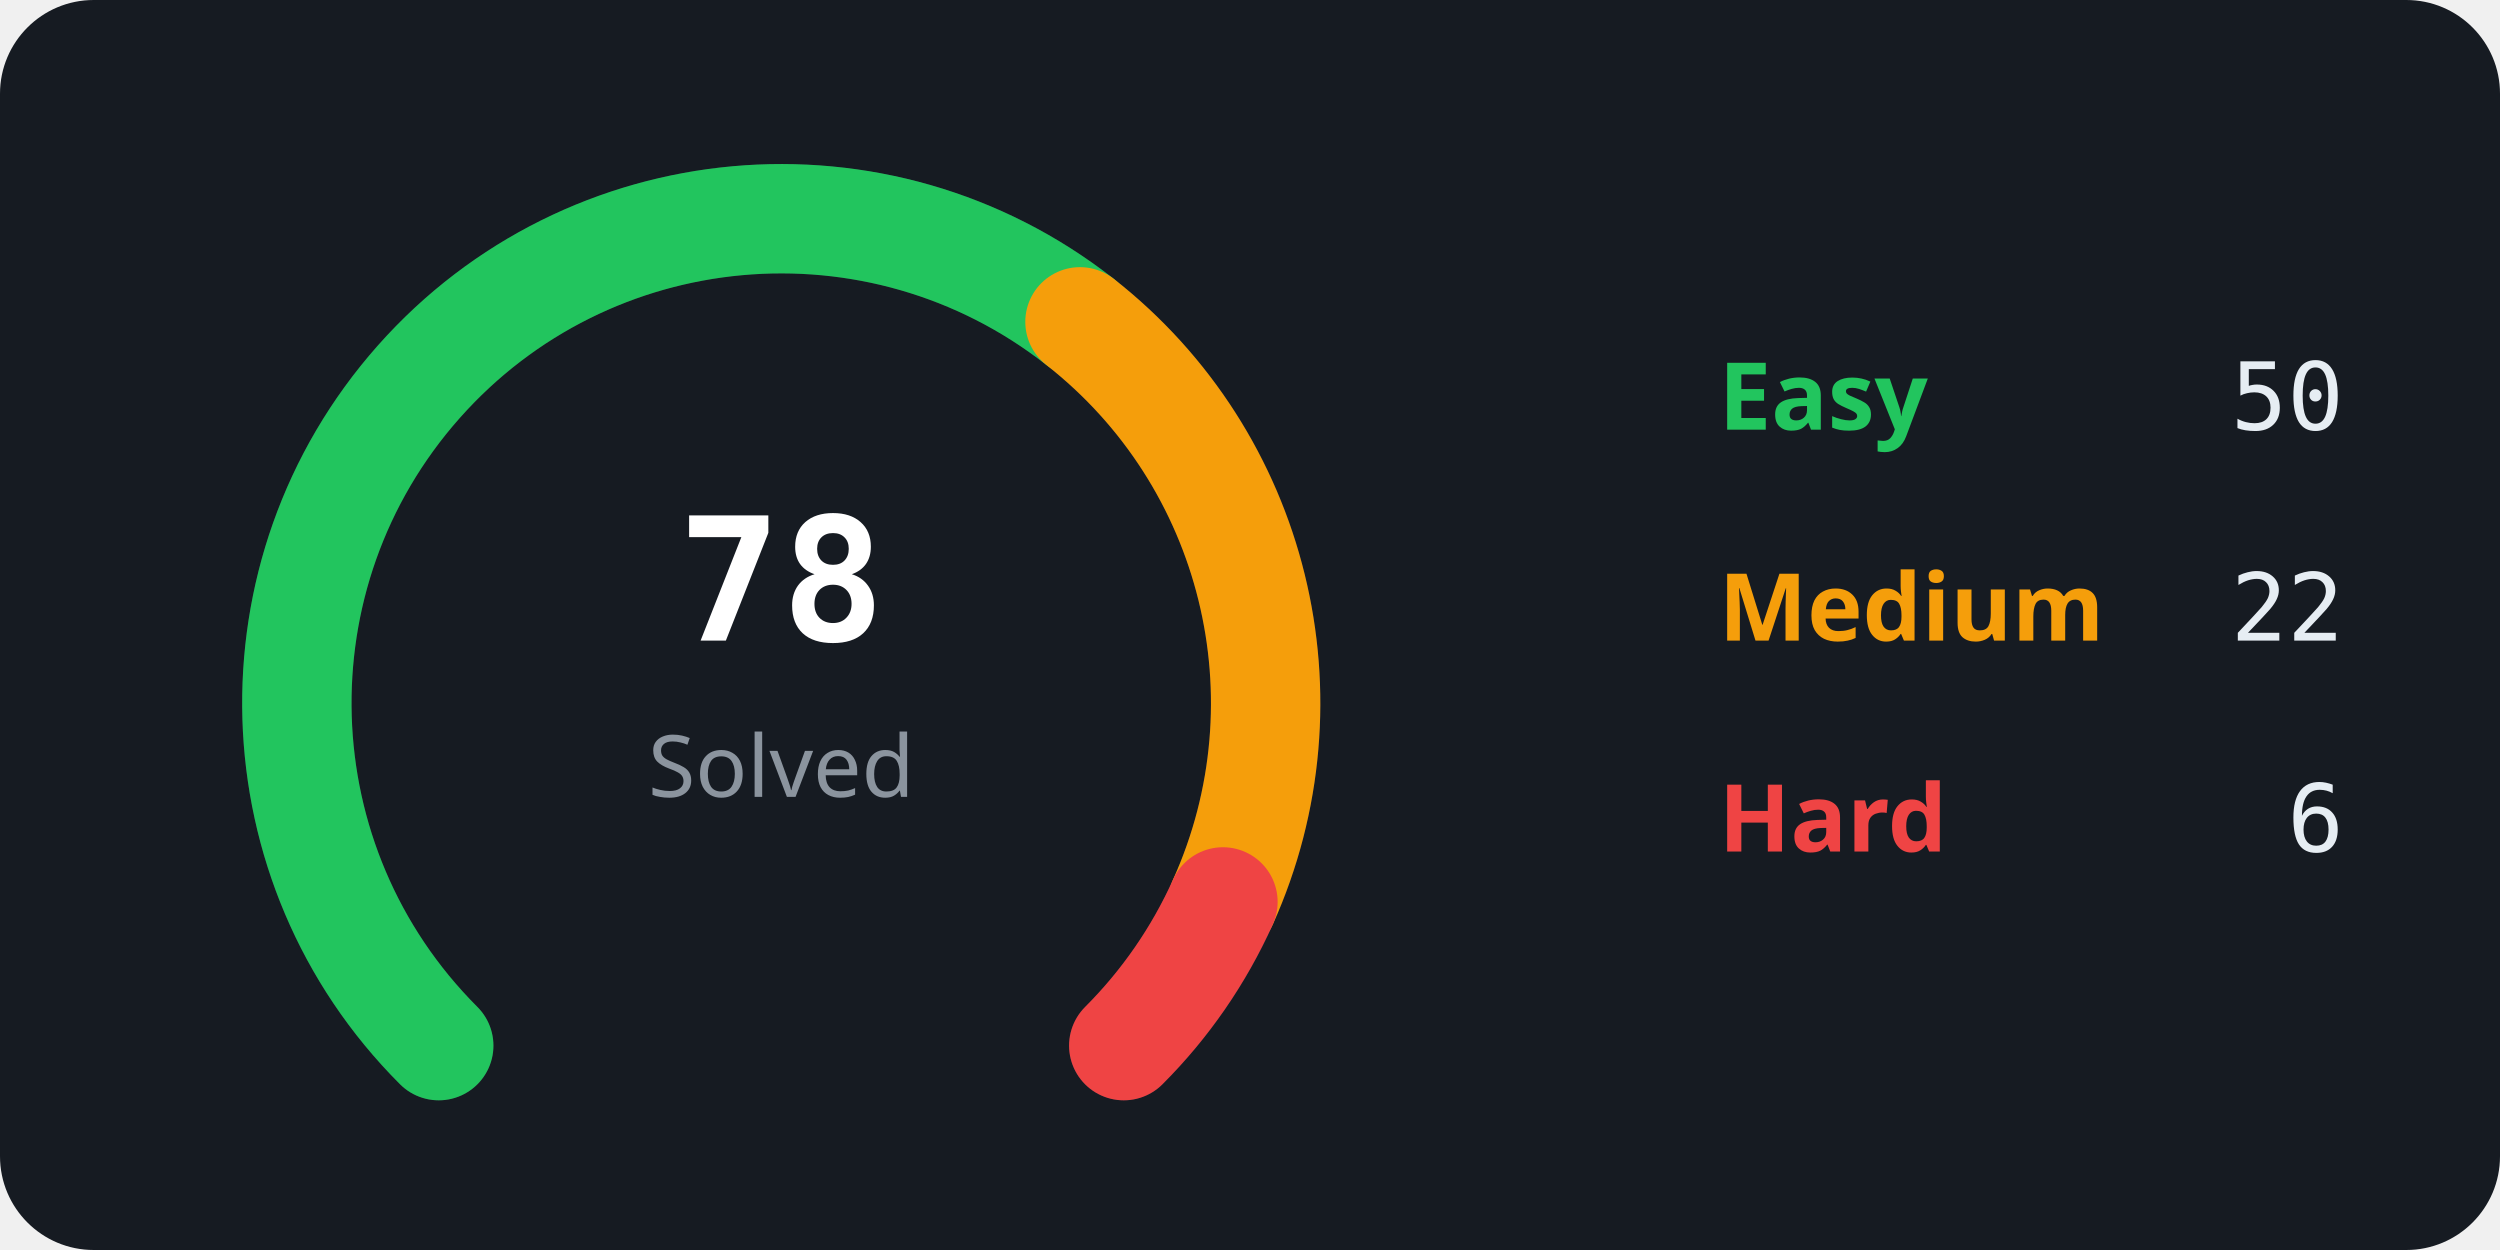
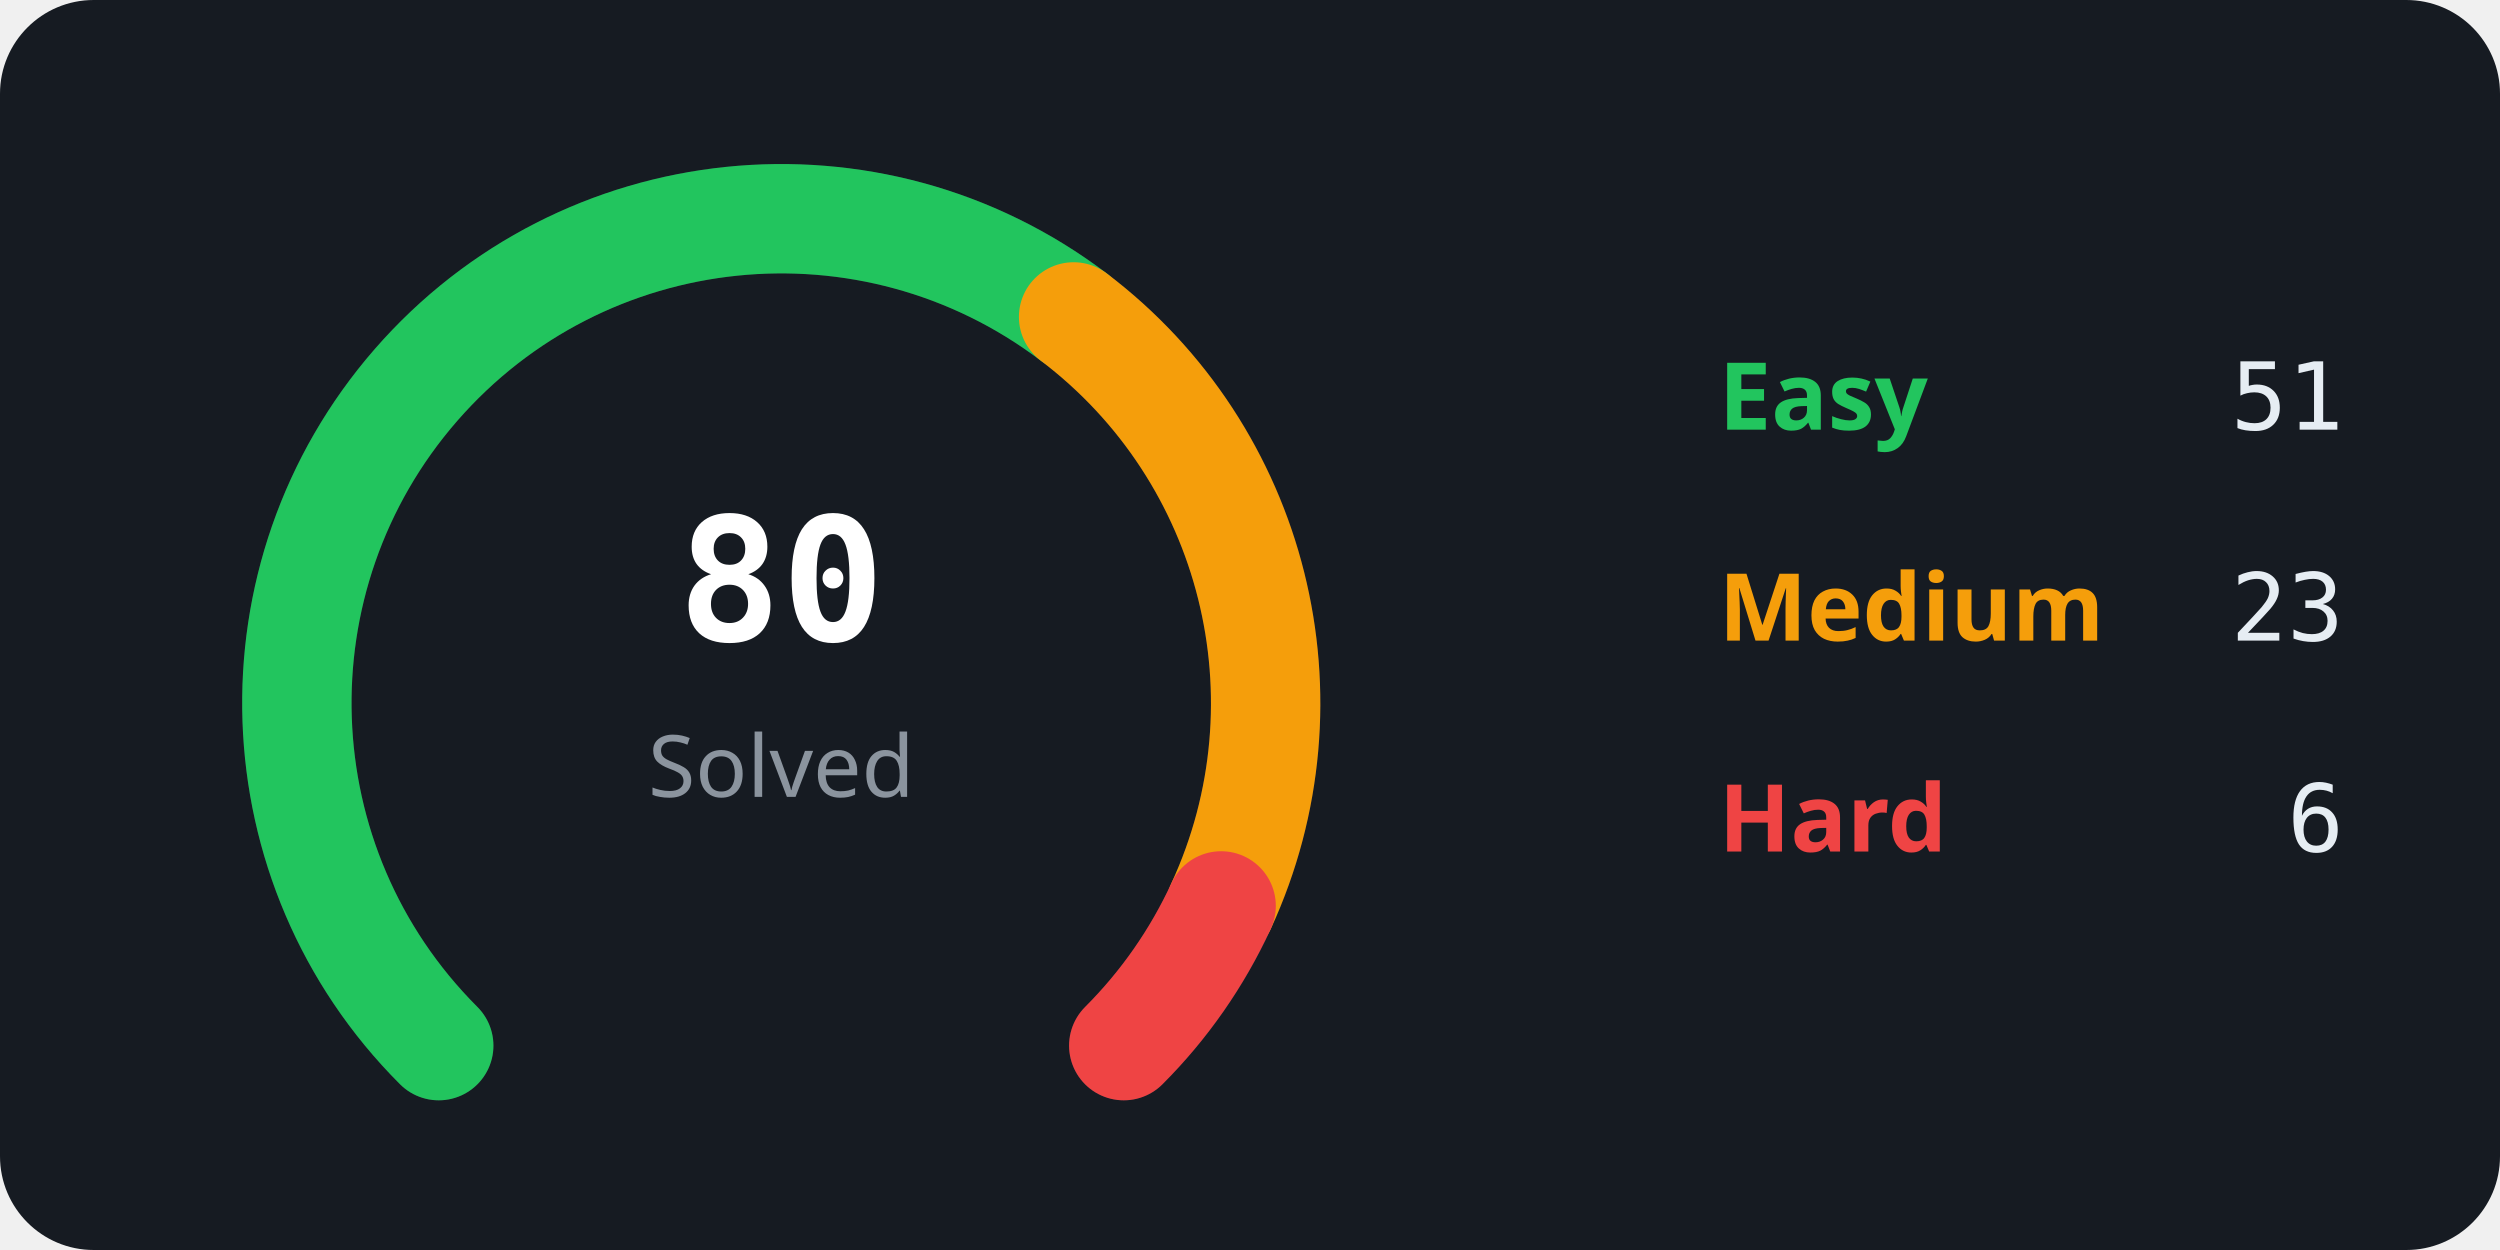
<svg xmlns="http://www.w3.org/2000/svg" width="320" height="160" viewBox="0 0 320 160">
  <rect width="320" height="160" rx="12" fill="#161b22" />
  <path d="M 56.159,133.841 A 62,62 0 1,1 143.841,133.841" stroke="#2d2d3d" stroke-width="14" fill="none" stroke-linecap="round" />
-   <path d="M 56.159,133.841 A 62,62 0 0,1 138.237,41.195" stroke="#22c55e" stroke-width="14" fill="none" stroke-linecap="round" />
-   <path d="M 138.237,41.195 A 62,62 0 0,1 156.538,115.446" stroke="#f59e0b" stroke-width="14" fill="none" stroke-linecap="round" />
-   <path d="M 156.538,115.446 A 62,62 0 0,1 143.841,133.841" stroke="#ef4444" stroke-width="14" fill="none" stroke-linecap="round" />
-   <text x="100" y="82" text-anchor="middle" fill="white" font-size="22" font-weight="bold" font-family="monospace">78</text>
+   <path d="M 56.159,133.841 A 62,62 0 0,1 137.420,40.566" stroke="#22c55e" stroke-width="14" fill="none" stroke-linecap="round" />
+   <path d="M 137.420,40.566 A 62,62 0 0,1 156.305,115.957" stroke="#f59e0b" stroke-width="14" fill="none" stroke-linecap="round" />
+   <path d="M 156.305,115.957 A 62,62 0 0,1 143.841,133.841" stroke="#ef4444" stroke-width="14" fill="none" stroke-linecap="round" />
+   <text x="100" y="82" text-anchor="middle" fill="white" font-size="22" font-weight="bold" font-family="monospace">80</text>
  <text x="100" y="102" text-anchor="middle" fill="#8b949e" font-size="11" font-family="sans-serif">Solved</text>
  <text x="220" y="55" fill="#22c55e" font-size="12" font-weight="bold" font-family="sans-serif">Easy</text>
-   <text x="300" y="55" fill="#e6edf3" font-size="12" font-family="monospace" text-anchor="end">50</text>
+   <text x="300" y="55" fill="#e6edf3" font-size="12" font-family="monospace" text-anchor="end">51</text>
  <text x="220" y="82" fill="#f59e0b" font-size="12" font-weight="bold" font-family="sans-serif">Medium</text>
-   <text x="300" y="82" fill="#e6edf3" font-size="12" font-family="monospace" text-anchor="end">22</text>
+   <text x="300" y="82" fill="#e6edf3" font-size="12" font-family="monospace" text-anchor="end">23</text>
  <text x="220" y="109" fill="#ef4444" font-size="12" font-weight="bold" font-family="sans-serif">Hard</text>
  <text x="300" y="109" fill="#e6edf3" font-size="12" font-family="monospace" text-anchor="end">6</text>
</svg>
